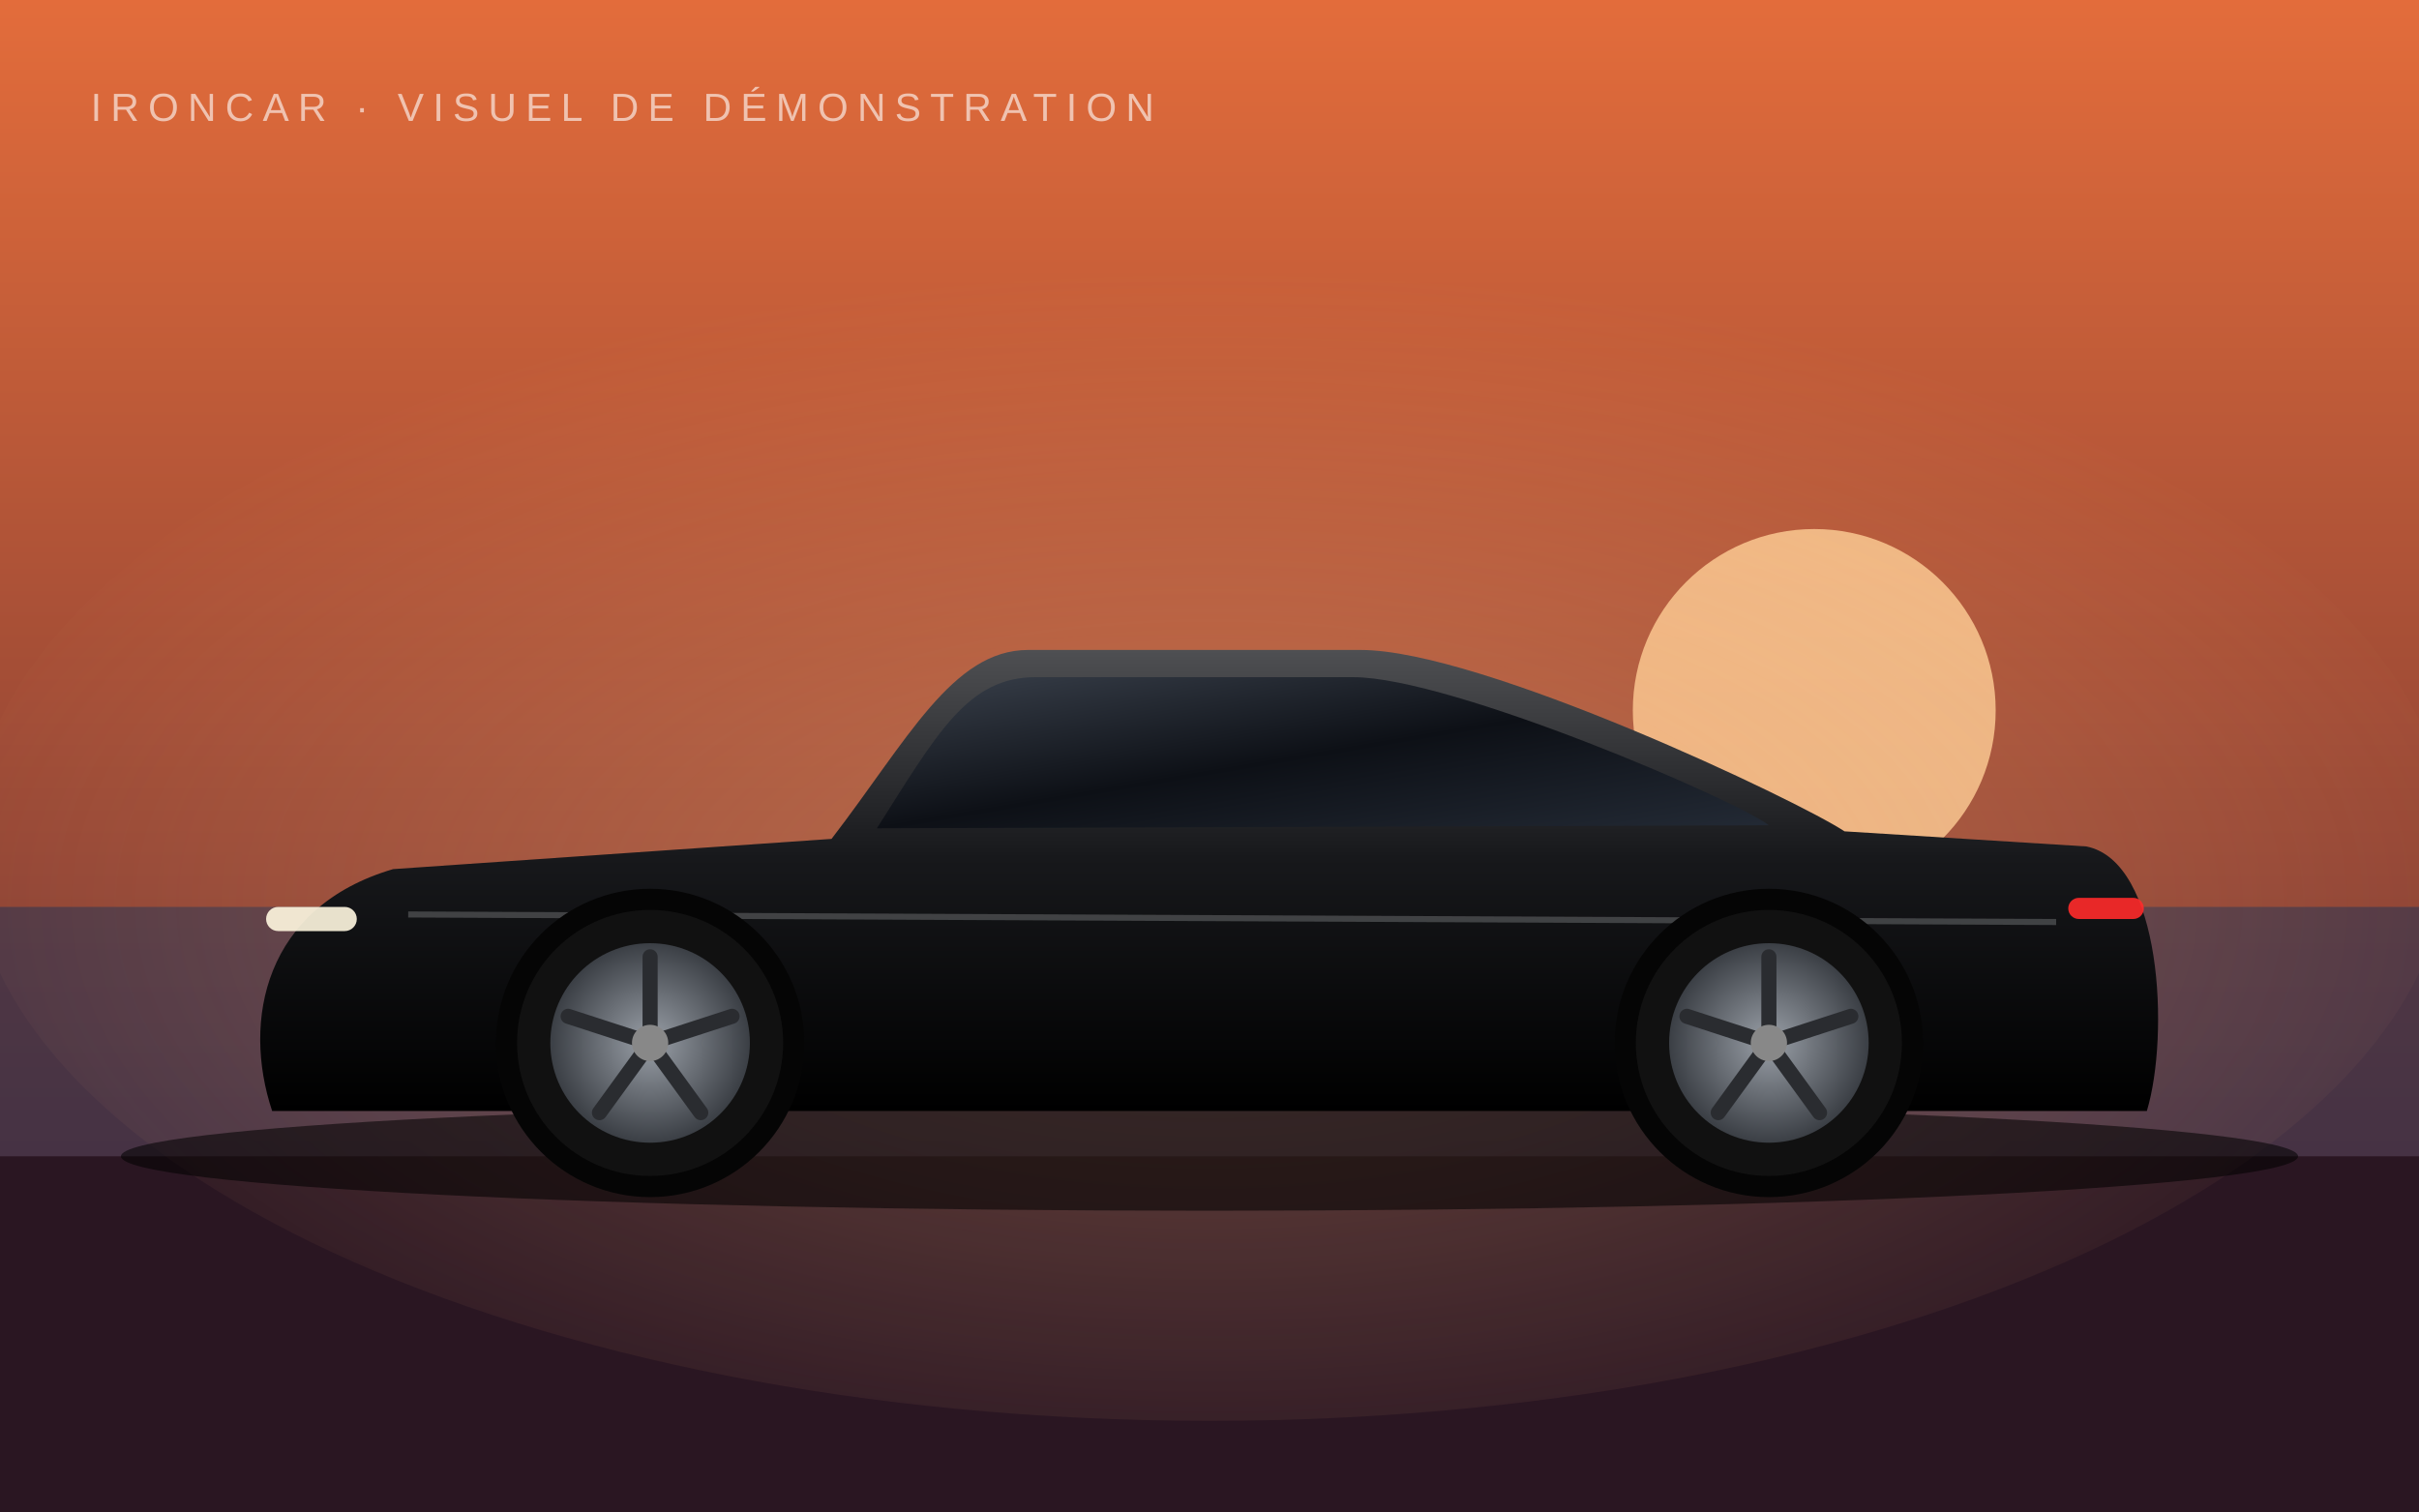
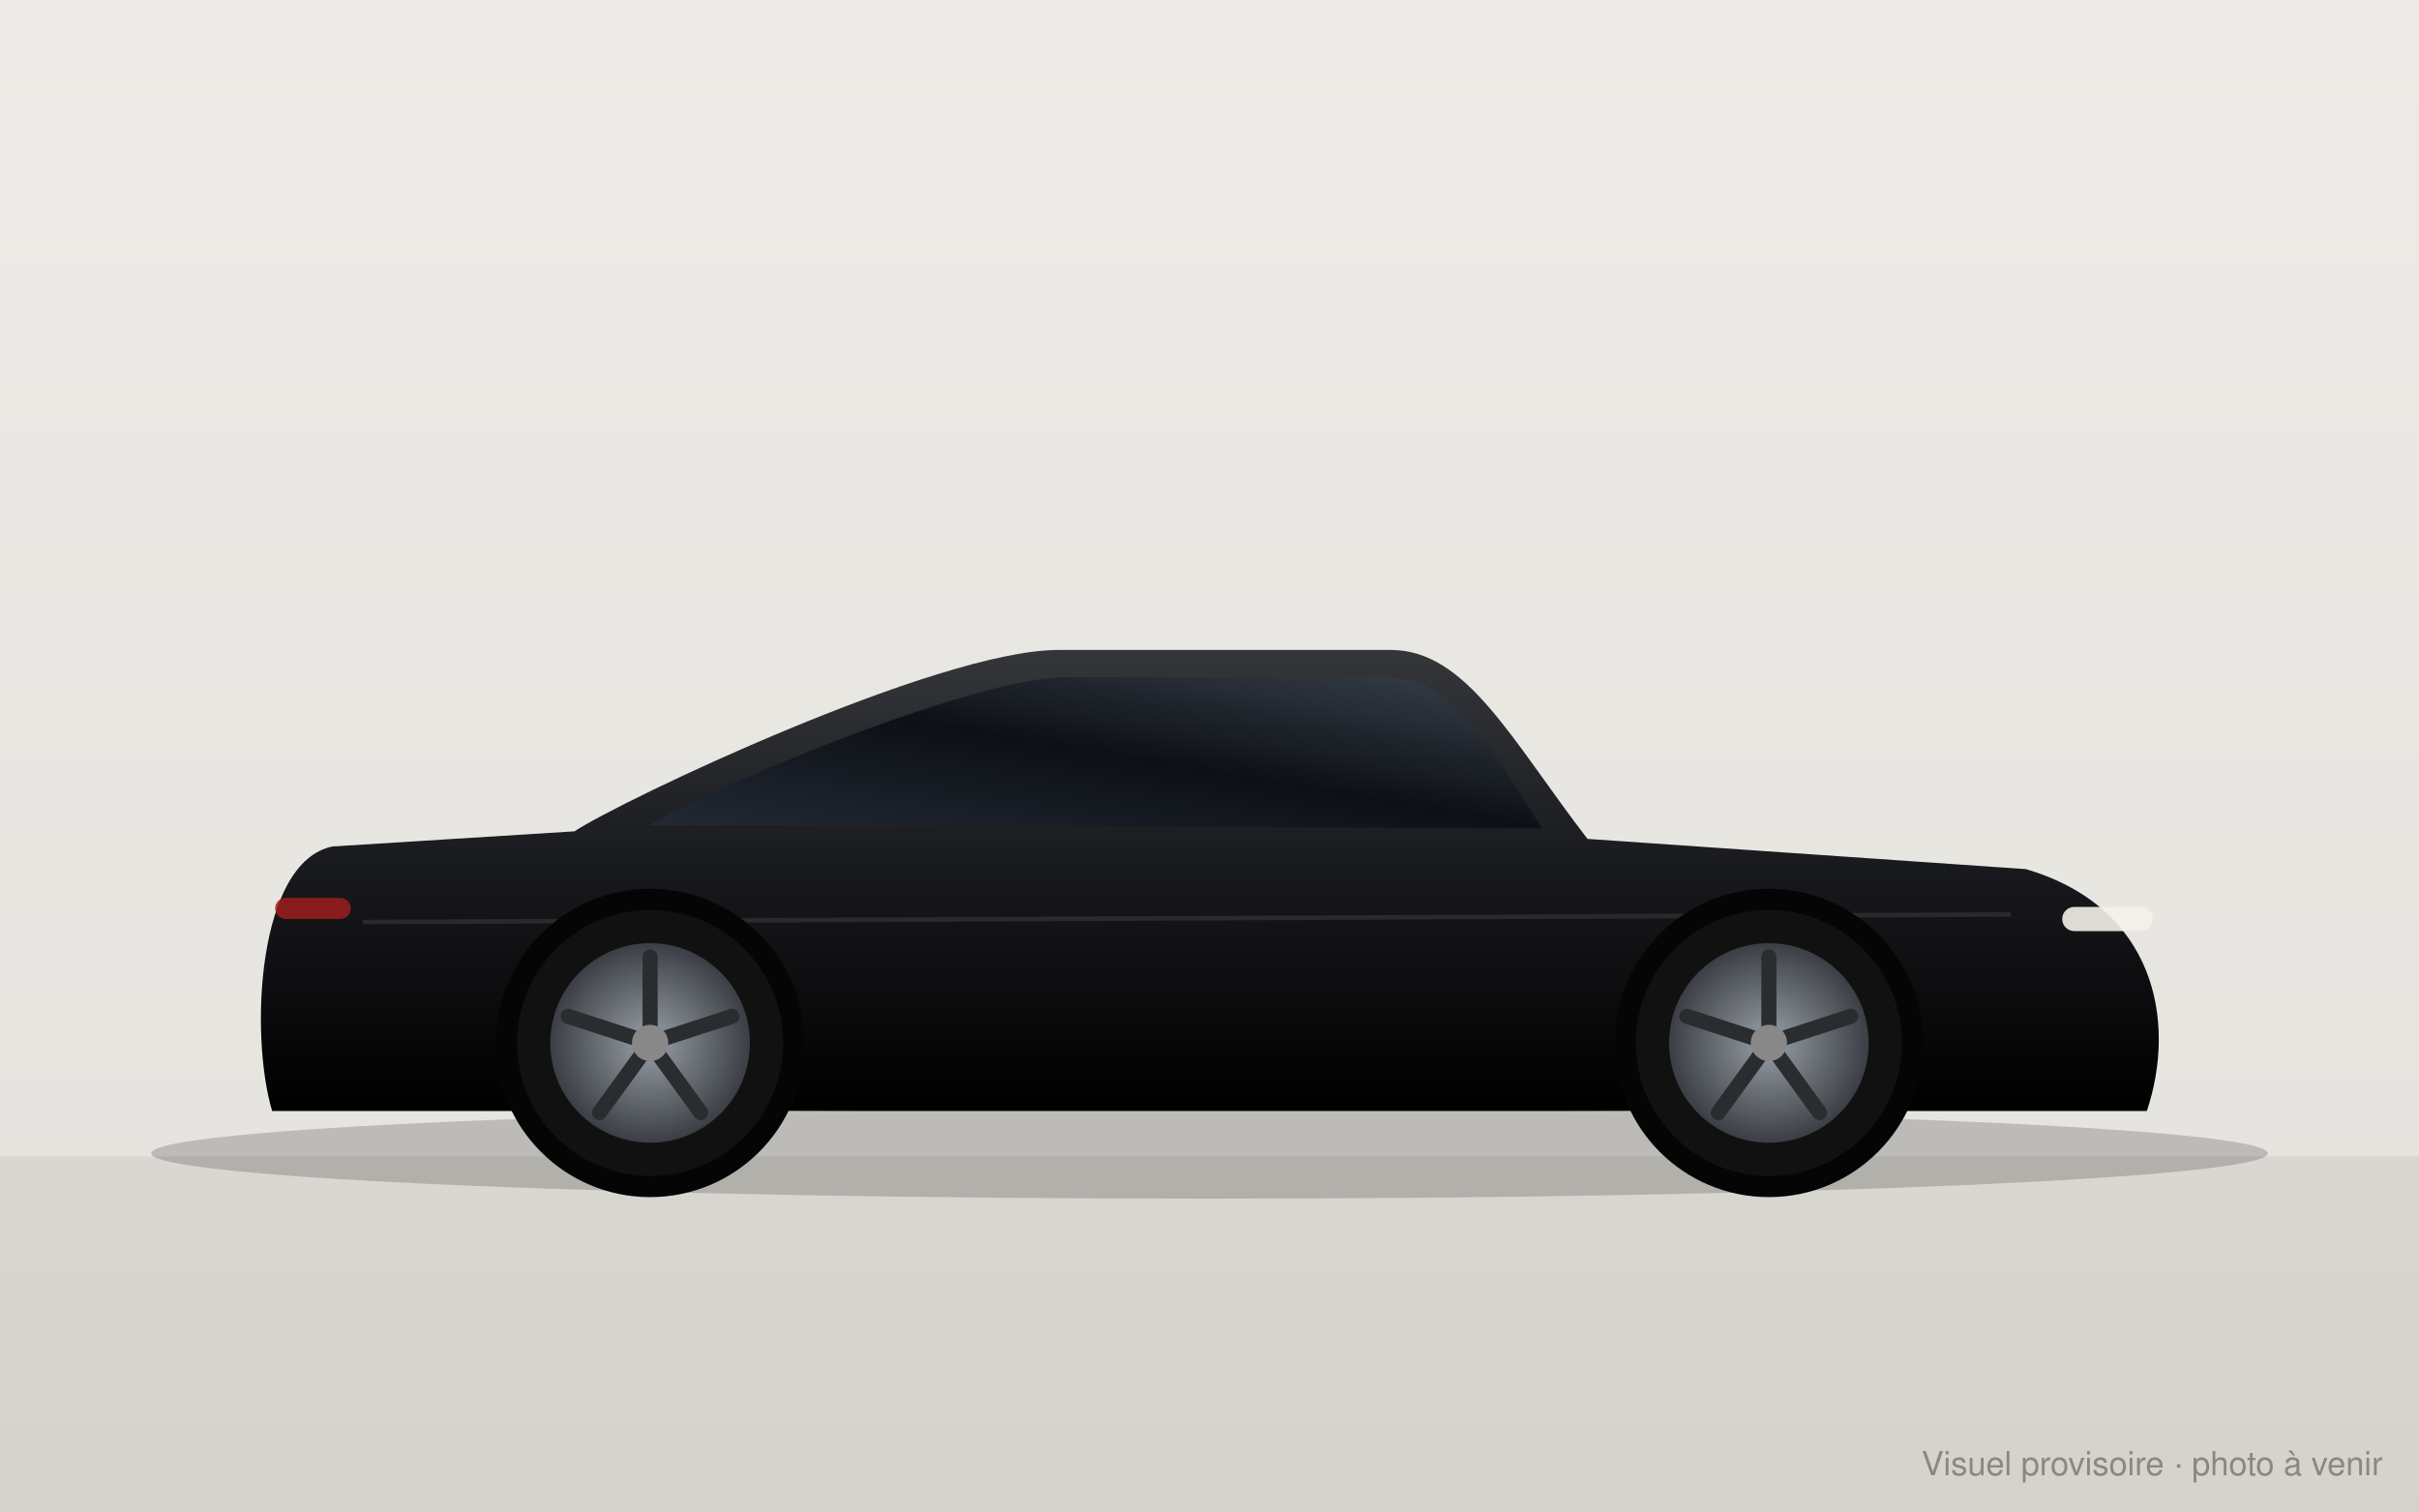
<svg xmlns="http://www.w3.org/2000/svg" viewBox="0 0 1600 1000" width="1600" height="1000">
  <defs>
-     <linearGradient id="bg" x1="0" y1="0" x2="0" y2="1">
-       <stop offset="0" stop-color="#ff7a3d" />
-       <stop offset="1" stop-color="#3a1a2e" />
+     <linearGradient id="wall" x1="0" y1="0" x2="0" y2="1">
+       <stop offset="0" stop-color="#eeede9" />
+       <stop offset="1" stop-color="#e2e0db" />
    </linearGradient>
-     <radialGradient id="spot" cx=".5" cy=".55" r=".55">
-       <stop offset="0" stop-color="#ffb37a" stop-opacity=".35" />
-       <stop offset="1" stop-color="#ffb37a" stop-opacity="0" />
-     </radialGradient>
+     <linearGradient id="floor" x1="0" y1="0" x2="0" y2="1">
+       <stop offset="0" stop-color="#d9d7d1" />
+       <stop offset="1" stop-color="#cfcdc6" />
+     </linearGradient>
  </defs>
-   <rect x="-200" y="-200" width="2000" height="1400" fill="url(#bg)" />
-   <circle cx="1200" cy="470" r="120" fill="#ffd29a" opacity=".8" />
-   <rect x="-200" y="600" width="2000" height="400" fill="#1d2d52" opacity=".55" />
-   <rect x="-200" y="765" width="2000" height="500" fill="#2a1622" />
-   <ellipse cx="800" cy="560" rx="820" ry="380" fill="url(#spot)" />
-   <g>
+   <rect x="-200" y="-200" width="2000" height="1400" fill="url(#wall)" />
+   <rect x="-200" y="765" width="2000" height="500" fill="url(#floor)" />
+   <g transform="translate(1600 0) scale(-1 1)">
    <defs>
      <linearGradient id="paint" x1="0" y1="0" x2="0" y2="1">
-         <stop offset="0" stop-color="#4e4f52" />
-         <stop offset=".45" stop-color="#17181b" />
+         <stop offset="0" stop-color="#353639" />
+         <stop offset=".5" stop-color="#17181b" />
        <stop offset="1" stop-color="#000000" />
      </linearGradient>
      <linearGradient id="glass" x1="0" y1="0" x2="1" y2="1">
        <stop offset="0" stop-color="#3a414c" />
        <stop offset=".5" stop-color="#0d1016" />
        <stop offset="1" stop-color="#232a35" />
      </linearGradient>
      <radialGradient id="rim">
        <stop offset="0" stop-color="#9aa0a8" />
        <stop offset="1" stop-color="#3b3f45" />
      </radialGradient>
    </defs>
-     <ellipse cx="800" cy="765" rx="720" ry="36" fill="#000" opacity=".55" />
+     <ellipse cx="800" cy="763" rx="700" ry="30" fill="#000" opacity=".18" />
    <path d="M180,735 C160,675 175,600 260,575     L550,555 C600,490 630,430 680,430     L900,430 C980,430 1190,530 1220,550     L1380,560 C1430,570 1435,685 1420,735 Z" fill="url(#paint)" />
    <path d="M580,548 C620,485 640,448 685,448     L895,448 C960,448 1150,530 1170,546 Z" fill="url(#glass)" />
-     <path d="M270,605 L1360,610" stroke="#717275" stroke-opacity=".5" stroke-width="4" />
-     <rect x="176" y="600" width="60" height="16" rx="8" fill="#fff7e0" opacity=".9" />
-     <rect x="1368" y="594" width="50" height="14" rx="7" fill="#ff2a2a" opacity=".9" />
+     <path d="M270,605 L1360,610" stroke="#535457" stroke-opacity=".35" stroke-width="3" />
+     <rect x="176" y="600" width="60" height="16" rx="8" fill="#f4f1ea" opacity=".9" />
+     <rect x="1368" y="594" width="50" height="14" rx="7" fill="#9c1c1c" opacity=".85" />
    <circle cx="430" cy="690" r="102" fill="#050505" />
    <circle cx="430" cy="690" r="88" fill="#111" />
    <circle cx="430" cy="690" r="66" fill="url(#rim)" />
    <rect x="425" y="628" width="10" height="58" rx="5" fill="#2a2c30" transform="rotate(0 430 690)" />
    <rect x="425" y="628" width="10" height="58" rx="5" fill="#2a2c30" transform="rotate(72 430 690)" />
    <rect x="425" y="628" width="10" height="58" rx="5" fill="#2a2c30" transform="rotate(144 430 690)" />
    <rect x="425" y="628" width="10" height="58" rx="5" fill="#2a2c30" transform="rotate(216 430 690)" />
    <rect x="425" y="628" width="10" height="58" rx="5" fill="#2a2c30" transform="rotate(288 430 690)" />
    <circle cx="430" cy="690" r="12" fill="#888" />
    <circle cx="1170" cy="690" r="102" fill="#050505" />
    <circle cx="1170" cy="690" r="88" fill="#111" />
    <circle cx="1170" cy="690" r="66" fill="url(#rim)" />
    <rect x="1165" y="628" width="10" height="58" rx="5" fill="#2a2c30" transform="rotate(0 1170 690)" />
    <rect x="1165" y="628" width="10" height="58" rx="5" fill="#2a2c30" transform="rotate(72 1170 690)" />
    <rect x="1165" y="628" width="10" height="58" rx="5" fill="#2a2c30" transform="rotate(144 1170 690)" />
    <rect x="1165" y="628" width="10" height="58" rx="5" fill="#2a2c30" transform="rotate(216 1170 690)" />
    <rect x="1165" y="628" width="10" height="58" rx="5" fill="#2a2c30" transform="rotate(288 1170 690)" />
    <circle cx="1170" cy="690" r="12" fill="#888" />
  </g>
-   <text x="60" y="80" font-family="Arial, sans-serif" font-size="26" letter-spacing="6" fill="#fff" opacity=".6">IRONCAR · VISUEL DE DÉMONSTRATION</text>
+   <text x="1576" y="976" text-anchor="end" font-family="Helvetica, Arial, sans-serif" font-size="22" fill="#8a8882">Visuel provisoire · photo à venir</text>
</svg>
